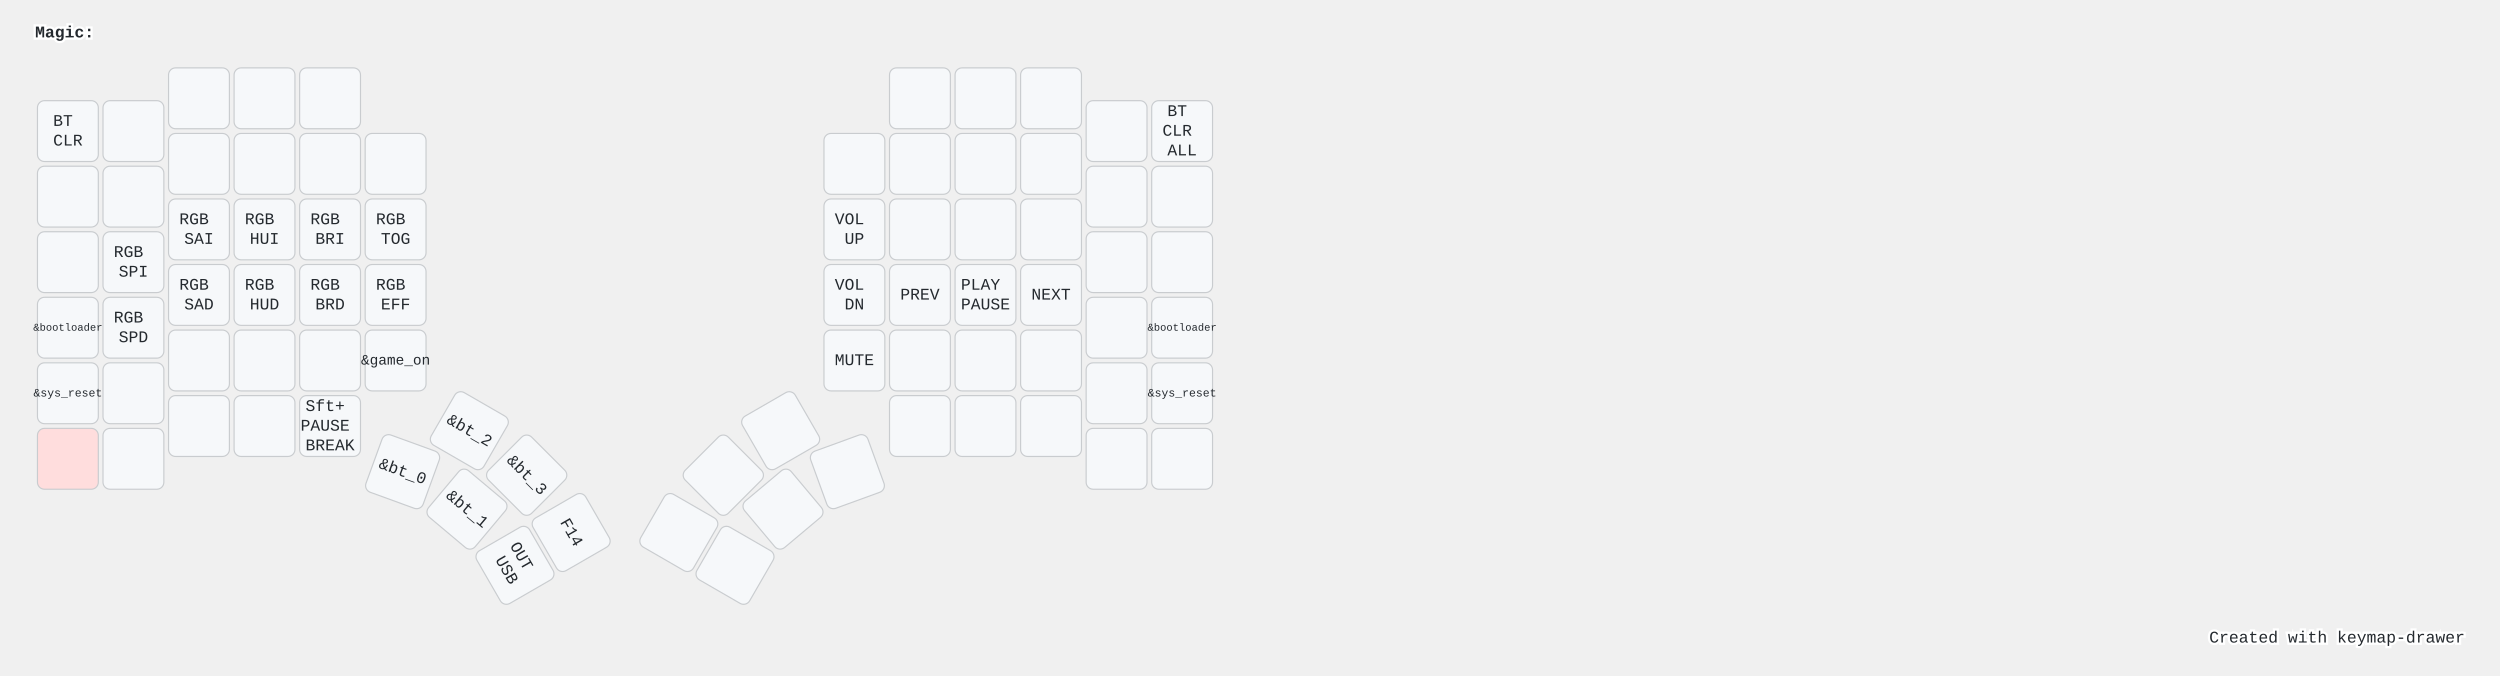
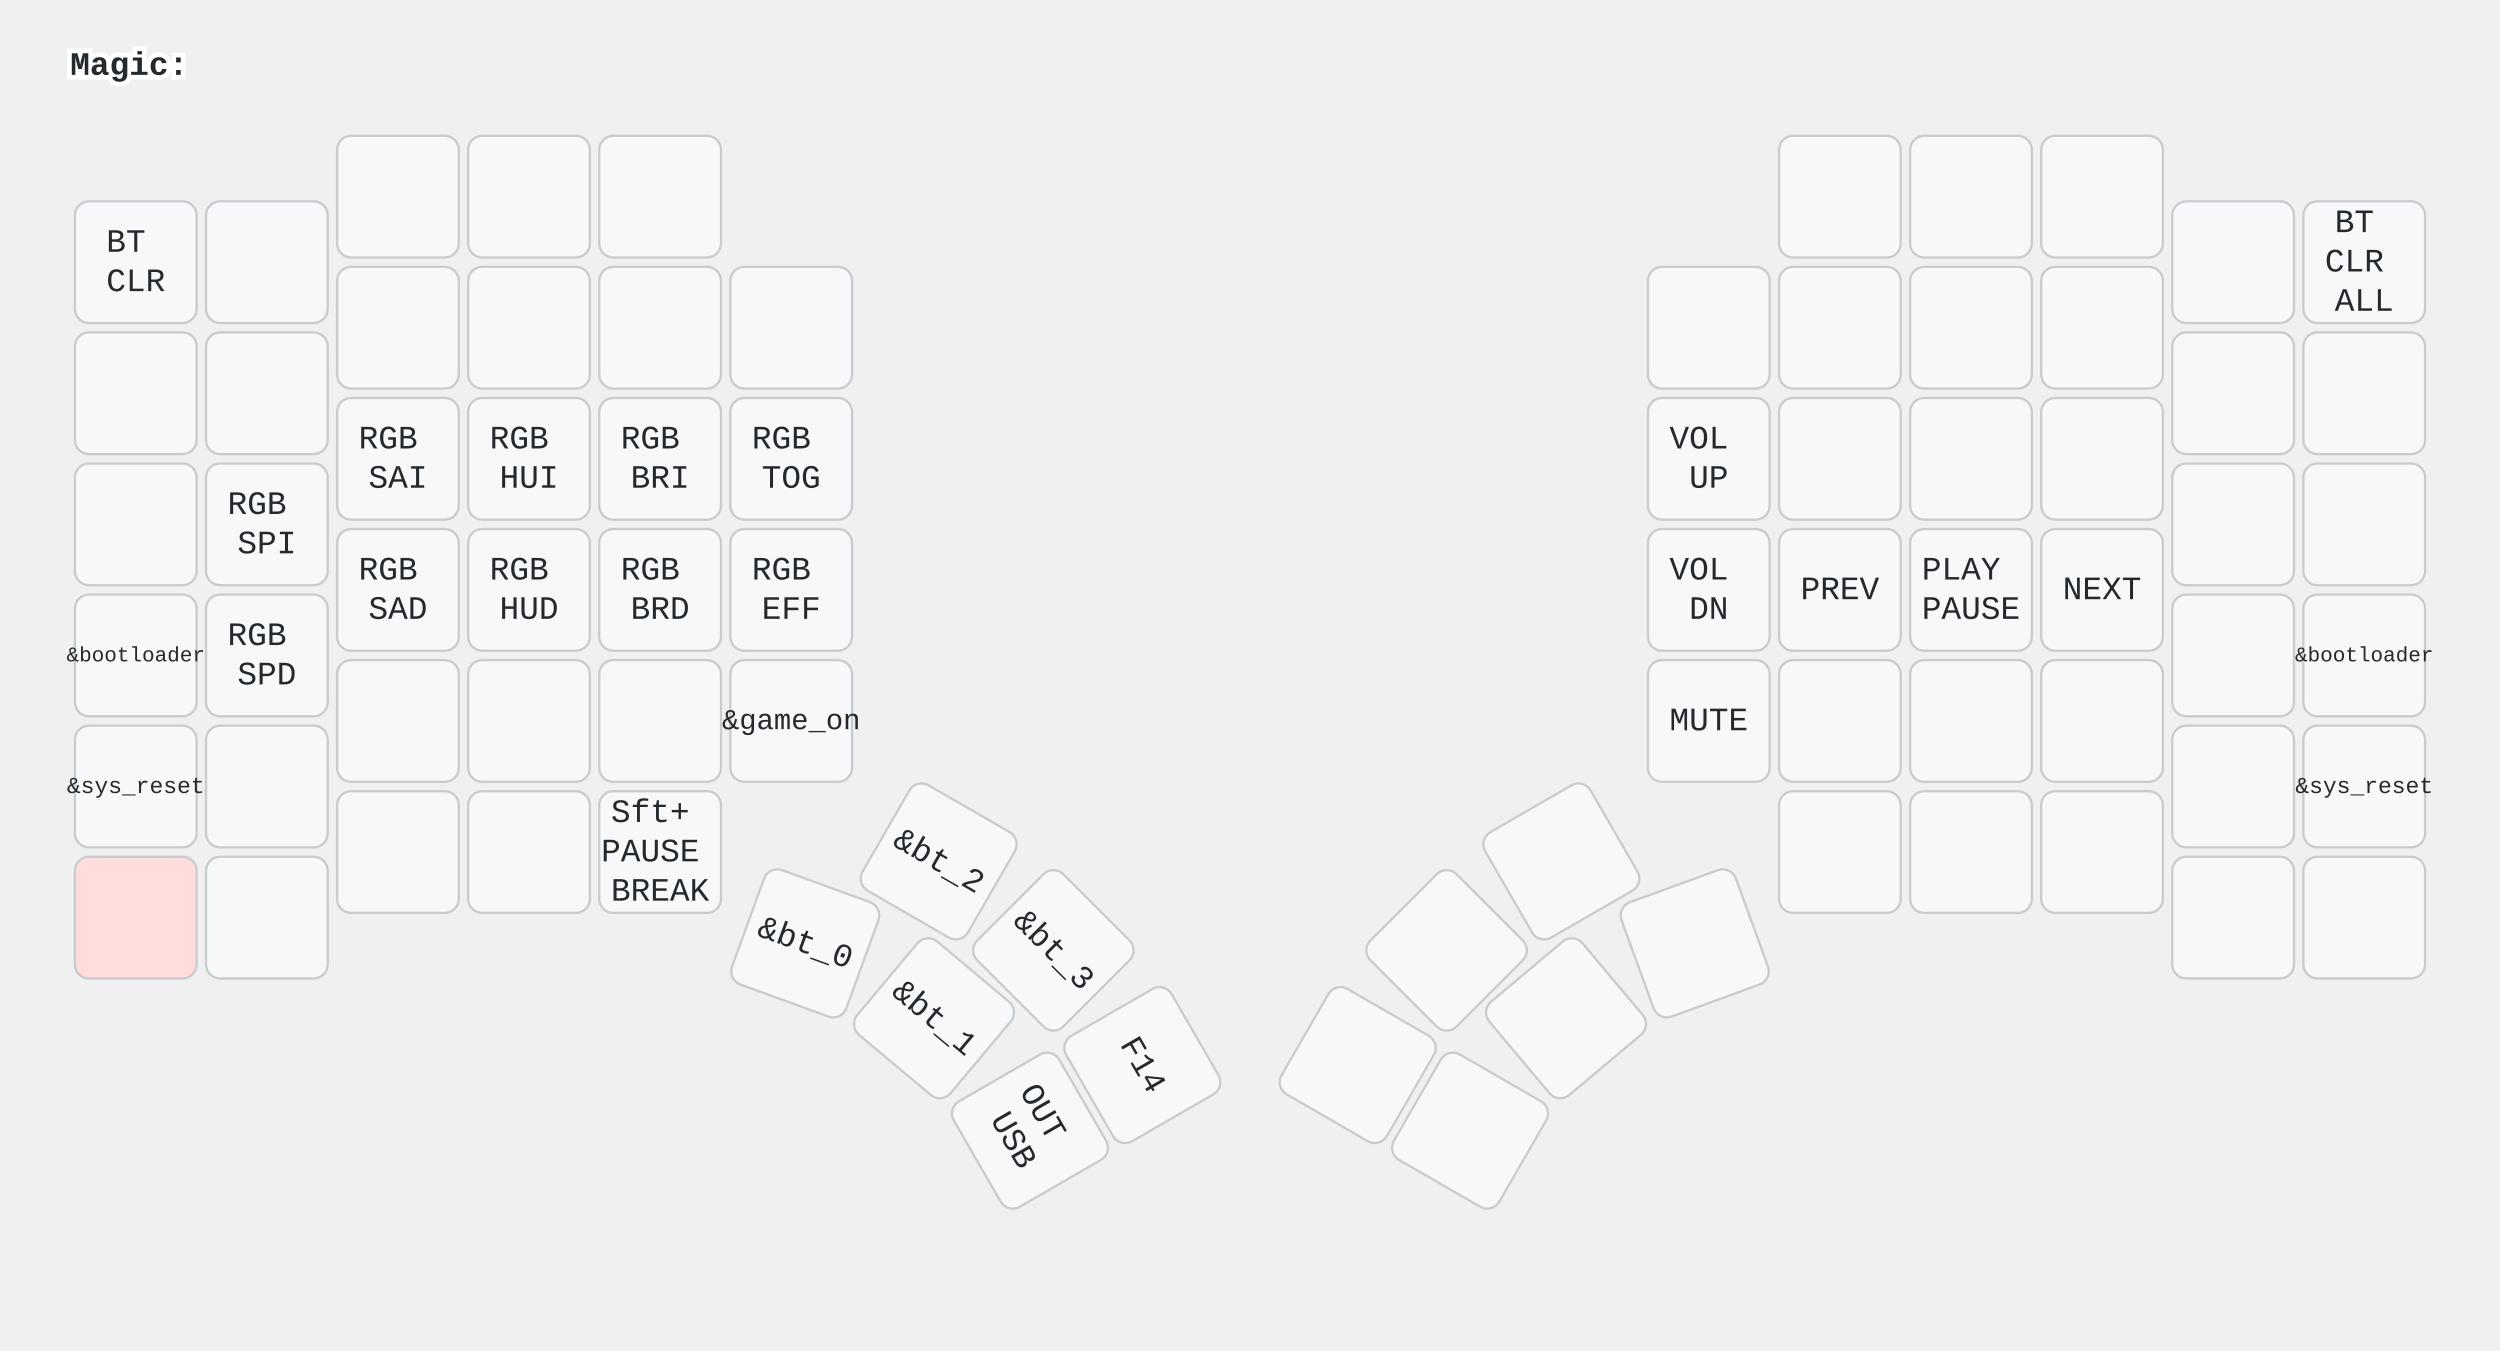
- <svg xmlns="http://www.w3.org/2000/svg" width="2136" height="577" viewBox="0 0 2136 577" class="keymap">
+ <svg xmlns="http://www.w3.org/2000/svg" width="1068" height="577" viewBox="0 0 1068 577" class="keymap">
  <style>/* inherit to force styles through use tags */
svg path {
    fill: inherit;
}

/* font and background color specifications */
svg.keymap {
    font-family: SFMono-Regular,Consolas,Liberation Mono,Menlo,monospace;
    font-size: 14px;
    font-kerning: normal;
    text-rendering: optimizeLegibility;
    fill: #24292e;
}

/* default key styling */
rect.key {
    fill: #f6f8fa;
}

rect.key, rect.combo {
    stroke: #c9cccf;
    stroke-width: 1;
}

/* default key side styling, only used is draw_key_sides is set */
rect.side {
    filter: brightness(90%);
}

/* color accent for combo boxes */
rect.combo, rect.combo-separate {
    fill: #cdf;
}

/* color accent for held keys */
rect.held, rect.combo.held {
    fill: #fdd;
}

/* color accent for ghost (optional) keys */
rect.ghost, rect.combo.ghost {
    stroke-dasharray: 4, 4;
    stroke-width: 2;
}

text {
    text-anchor: middle;
    dominant-baseline: middle;
}

/* styling for layer labels */
text.label {
    font-weight: bold;
    text-anchor: start;
    stroke: white;
    stroke-width: 4;
    paint-order: stroke;
}

/* styling for optional footer */
text.footer {
    text-anchor: end;
    dominant-baseline: auto;
    stroke: white;
    stroke-width: 4;
    paint-order: stroke;
}

/* styling for combo tap, and key non-tap label text */
text.combo, text.hold, text.shifted, text.left, text.right {
    font-size: 11px;
}

text.hold {
    text-anchor: middle;
    dominant-baseline: auto;
}

text.shifted {
    text-anchor: middle;
    dominant-baseline: hanging;
}

text.left {
    text-anchor: start;
}

text.right {
    text-anchor: end;
}

text.layer-activator {
    text-decoration: underline;
}

/* styling for hold/shifted label text in combo box */
text.combo.hold, text.combo.shifted, text.combo.left, text.combo.right {
    font-size: 8px;
}

/* lighter symbol for transparent keys */
text.trans {
    fill: #7b7e81;
}

/* styling for combo dendrons */
path.combo {
    stroke-width: 1;
    stroke: gray;
    fill: none;
}

/* Start Tabler Icons Cleanup */
/* cannot use height/width with glyphs */
.icon-tabler &gt; path {
    fill: inherit;
    stroke: inherit;
    stroke-width: 2;
}
/* hide tabler's default box */
.icon-tabler &gt; path[stroke="none"][fill="none"] {
    visibility: hidden;
}
/* End Tabler Icons Cleanup */

@media (prefers-color-scheme: dark) {
svg.keymap { fill: #d1d6db; }
rect.key { fill: #3f4750; }
rect.key, rect.combo { stroke: #60666c; }
rect.combo, rect.combo-separate { fill: #1f3d7a; }
rect.held, rect.combo.held { fill: #854747; }
text.label, text.footer { stroke: black; }
text.trans { fill: #7e8184; }
path.combo { stroke: #7f7f7f; }

}</style>
  <g transform="translate(30, 0)" class="layer-Magic">
    <text x="0" y="28" class="label" id="Magic">Magic:</text>
    <g transform="translate(0, 56)">
      <g transform="translate(28, 56)" class="key keypos-0">
        <rect rx="6" ry="6" x="-26" y="-26" width="52" height="52" class="key" />
        <text x="0" y="0" class="key tap">
          <tspan x="0" dy="-0.6em">BT</tspan>
          <tspan x="0" dy="1.2em">CLR</tspan>
        </text>
      </g>
      <g transform="translate(84, 56)" class="key keypos-1">
        <rect rx="6" ry="6" x="-26" y="-26" width="52" height="52" class="key" />
      </g>
      <g transform="translate(140, 28)" class="key keypos-2">
        <rect rx="6" ry="6" x="-26" y="-26" width="52" height="52" class="key" />
      </g>
      <g transform="translate(196, 28)" class="key keypos-3">
        <rect rx="6" ry="6" x="-26" y="-26" width="52" height="52" class="key" />
      </g>
      <g transform="translate(252, 28)" class="key keypos-4">
        <rect rx="6" ry="6" x="-26" y="-26" width="52" height="52" class="key" />
      </g>
      <g transform="translate(756, 28)" class="key keypos-5">
        <rect rx="6" ry="6" x="-26" y="-26" width="52" height="52" class="key" />
      </g>
      <g transform="translate(812, 28)" class="key keypos-6">
        <rect rx="6" ry="6" x="-26" y="-26" width="52" height="52" class="key" />
      </g>
      <g transform="translate(868, 28)" class="key keypos-7">
        <rect rx="6" ry="6" x="-26" y="-26" width="52" height="52" class="key" />
      </g>
      <g transform="translate(924, 56)" class="key keypos-8">
        <rect rx="6" ry="6" x="-26" y="-26" width="52" height="52" class="key" />
      </g>
      <g transform="translate(980, 56)" class="key keypos-9">
        <rect rx="6" ry="6" x="-26" y="-26" width="52" height="52" class="key" />
        <text x="0" y="0" class="key tap">
          <tspan x="0" dy="-1.2em">BT</tspan>
          <tspan x="0" dy="1.2em">CLR</tspan>
          <tspan x="0" dy="1.2em">ALL</tspan>
        </text>
      </g>
      <g transform="translate(28, 112)" class="key keypos-10">
        <rect rx="6" ry="6" x="-26" y="-26" width="52" height="52" class="key" />
      </g>
      <g transform="translate(84, 112)" class="key keypos-11">
        <rect rx="6" ry="6" x="-26" y="-26" width="52" height="52" class="key" />
      </g>
      <g transform="translate(140, 84)" class="key keypos-12">
        <rect rx="6" ry="6" x="-26" y="-26" width="52" height="52" class="key" />
      </g>
      <g transform="translate(196, 84)" class="key keypos-13">
        <rect rx="6" ry="6" x="-26" y="-26" width="52" height="52" class="key" />
      </g>
      <g transform="translate(252, 84)" class="key keypos-14">
        <rect rx="6" ry="6" x="-26" y="-26" width="52" height="52" class="key" />
      </g>
      <g transform="translate(308, 84)" class="key keypos-15">
        <rect rx="6" ry="6" x="-26" y="-26" width="52" height="52" class="key" />
      </g>
      <g transform="translate(700, 84)" class="key keypos-16">
        <rect rx="6" ry="6" x="-26" y="-26" width="52" height="52" class="key" />
      </g>
      <g transform="translate(756, 84)" class="key keypos-17">
        <rect rx="6" ry="6" x="-26" y="-26" width="52" height="52" class="key" />
      </g>
      <g transform="translate(812, 84)" class="key keypos-18">
        <rect rx="6" ry="6" x="-26" y="-26" width="52" height="52" class="key" />
      </g>
      <g transform="translate(868, 84)" class="key keypos-19">
        <rect rx="6" ry="6" x="-26" y="-26" width="52" height="52" class="key" />
      </g>
      <g transform="translate(924, 112)" class="key keypos-20">
        <rect rx="6" ry="6" x="-26" y="-26" width="52" height="52" class="key" />
      </g>
      <g transform="translate(980, 112)" class="key keypos-21">
        <rect rx="6" ry="6" x="-26" y="-26" width="52" height="52" class="key" />
      </g>
      <g transform="translate(28, 168)" class="key keypos-22">
        <rect rx="6" ry="6" x="-26" y="-26" width="52" height="52" class="key" />
      </g>
      <g transform="translate(84, 168)" class="key keypos-23">
        <rect rx="6" ry="6" x="-26" y="-26" width="52" height="52" class="key" />
        <text x="0" y="0" class="key tap">
          <tspan x="0" dy="-0.6em">RGB</tspan>
          <tspan x="0" dy="1.2em">SPI</tspan>
        </text>
      </g>
      <g transform="translate(140, 140)" class="key keypos-24">
        <rect rx="6" ry="6" x="-26" y="-26" width="52" height="52" class="key" />
        <text x="0" y="0" class="key tap">
          <tspan x="0" dy="-0.6em">RGB</tspan>
          <tspan x="0" dy="1.2em">SAI</tspan>
        </text>
      </g>
      <g transform="translate(196, 140)" class="key keypos-25">
        <rect rx="6" ry="6" x="-26" y="-26" width="52" height="52" class="key" />
        <text x="0" y="0" class="key tap">
          <tspan x="0" dy="-0.6em">RGB</tspan>
          <tspan x="0" dy="1.2em">HUI</tspan>
        </text>
      </g>
      <g transform="translate(252, 140)" class="key keypos-26">
        <rect rx="6" ry="6" x="-26" y="-26" width="52" height="52" class="key" />
        <text x="0" y="0" class="key tap">
          <tspan x="0" dy="-0.6em">RGB</tspan>
          <tspan x="0" dy="1.2em">BRI</tspan>
        </text>
      </g>
      <g transform="translate(308, 140)" class="key keypos-27">
        <rect rx="6" ry="6" x="-26" y="-26" width="52" height="52" class="key" />
        <text x="0" y="0" class="key tap">
          <tspan x="0" dy="-0.6em">RGB</tspan>
          <tspan x="0" dy="1.2em">TOG</tspan>
        </text>
      </g>
      <g transform="translate(700, 140)" class="key keypos-28">
        <rect rx="6" ry="6" x="-26" y="-26" width="52" height="52" class="key" />
        <text x="0" y="0" class="key tap">
          <tspan x="0" dy="-0.6em">VOL</tspan>
          <tspan x="0" dy="1.2em">UP</tspan>
        </text>
      </g>
      <g transform="translate(756, 140)" class="key keypos-29">
        <rect rx="6" ry="6" x="-26" y="-26" width="52" height="52" class="key" />
      </g>
      <g transform="translate(812, 140)" class="key keypos-30">
        <rect rx="6" ry="6" x="-26" y="-26" width="52" height="52" class="key" />
      </g>
      <g transform="translate(868, 140)" class="key keypos-31">
        <rect rx="6" ry="6" x="-26" y="-26" width="52" height="52" class="key" />
      </g>
      <g transform="translate(924, 168)" class="key keypos-32">
        <rect rx="6" ry="6" x="-26" y="-26" width="52" height="52" class="key" />
      </g>
      <g transform="translate(980, 168)" class="key keypos-33">
        <rect rx="6" ry="6" x="-26" y="-26" width="52" height="52" class="key" />
      </g>
      <g transform="translate(28, 224)" class="key keypos-34">
        <rect rx="6" ry="6" x="-26" y="-26" width="52" height="52" class="key" />
        <text x="0" y="0" class="key tap">
          <tspan style="font-size: 64%">&amp;bootloader</tspan>
        </text>
      </g>
      <g transform="translate(84, 224)" class="key keypos-35">
        <rect rx="6" ry="6" x="-26" y="-26" width="52" height="52" class="key" />
        <text x="0" y="0" class="key tap">
          <tspan x="0" dy="-0.6em">RGB</tspan>
          <tspan x="0" dy="1.2em">SPD</tspan>
        </text>
      </g>
      <g transform="translate(140, 196)" class="key keypos-36">
        <rect rx="6" ry="6" x="-26" y="-26" width="52" height="52" class="key" />
        <text x="0" y="0" class="key tap">
          <tspan x="0" dy="-0.6em">RGB</tspan>
          <tspan x="0" dy="1.2em">SAD</tspan>
        </text>
      </g>
      <g transform="translate(196, 196)" class="key keypos-37">
        <rect rx="6" ry="6" x="-26" y="-26" width="52" height="52" class="key" />
        <text x="0" y="0" class="key tap">
          <tspan x="0" dy="-0.6em">RGB</tspan>
          <tspan x="0" dy="1.2em">HUD</tspan>
        </text>
      </g>
      <g transform="translate(252, 196)" class="key keypos-38">
        <rect rx="6" ry="6" x="-26" y="-26" width="52" height="52" class="key" />
        <text x="0" y="0" class="key tap">
          <tspan x="0" dy="-0.6em">RGB</tspan>
          <tspan x="0" dy="1.2em">BRD</tspan>
        </text>
      </g>
      <g transform="translate(308, 196)" class="key keypos-39">
        <rect rx="6" ry="6" x="-26" y="-26" width="52" height="52" class="key" />
        <text x="0" y="0" class="key tap">
          <tspan x="0" dy="-0.6em">RGB</tspan>
          <tspan x="0" dy="1.2em">EFF</tspan>
        </text>
      </g>
      <g transform="translate(700, 196)" class="key keypos-40">
        <rect rx="6" ry="6" x="-26" y="-26" width="52" height="52" class="key" />
        <text x="0" y="0" class="key tap">
          <tspan x="0" dy="-0.6em">VOL</tspan>
          <tspan x="0" dy="1.2em">DN</tspan>
        </text>
      </g>
      <g transform="translate(756, 196)" class="key keypos-41">
        <rect rx="6" ry="6" x="-26" y="-26" width="52" height="52" class="key" />
        <text x="0" y="0" class="key tap">PREV</text>
      </g>
      <g transform="translate(812, 196)" class="key keypos-42">
        <rect rx="6" ry="6" x="-26" y="-26" width="52" height="52" class="key" />
        <text x="0" y="0" class="key tap">
          <tspan x="0" dy="-0.6em">PLAY</tspan>
          <tspan x="0" dy="1.2em">PAUSE</tspan>
        </text>
      </g>
      <g transform="translate(868, 196)" class="key keypos-43">
        <rect rx="6" ry="6" x="-26" y="-26" width="52" height="52" class="key" />
        <text x="0" y="0" class="key tap">NEXT</text>
      </g>
      <g transform="translate(924, 224)" class="key keypos-44">
        <rect rx="6" ry="6" x="-26" y="-26" width="52" height="52" class="key" />
      </g>
      <g transform="translate(980, 224)" class="key keypos-45">
        <rect rx="6" ry="6" x="-26" y="-26" width="52" height="52" class="key" />
        <text x="0" y="0" class="key tap">
          <tspan style="font-size: 64%">&amp;bootloader</tspan>
        </text>
      </g>
      <g transform="translate(28, 280)" class="key keypos-46">
        <rect rx="6" ry="6" x="-26" y="-26" width="52" height="52" class="key" />
        <text x="0" y="0" class="key tap">
          <tspan style="font-size: 70%">&amp;sys_reset</tspan>
        </text>
      </g>
      <g transform="translate(84, 280)" class="key keypos-47">
        <rect rx="6" ry="6" x="-26" y="-26" width="52" height="52" class="key" />
      </g>
      <g transform="translate(140, 252)" class="key keypos-48">
        <rect rx="6" ry="6" x="-26" y="-26" width="52" height="52" class="key" />
      </g>
      <g transform="translate(196, 252)" class="key keypos-49">
        <rect rx="6" ry="6" x="-26" y="-26" width="52" height="52" class="key" />
      </g>
      <g transform="translate(252, 252)" class="key keypos-50">
        <rect rx="6" ry="6" x="-26" y="-26" width="52" height="52" class="key" />
      </g>
      <g transform="translate(308, 252)" class="key keypos-51">
        <rect rx="6" ry="6" x="-26" y="-26" width="52" height="52" class="key" />
        <text x="0" y="0" class="key tap">
          <tspan style="font-size: 88%">&amp;game_on</tspan>
        </text>
      </g>
      <g transform="translate(371, 312) rotate(30.0)" class="key keypos-52">
        <rect rx="6" ry="6" x="-26" y="-26" width="52" height="52" class="key" />
        <text x="0" y="0" class="key tap">&amp;bt_2</text>
      </g>
      <g transform="translate(420, 350) rotate(45.0)" class="key keypos-53">
        <rect rx="6" ry="6" x="-26" y="-26" width="52" height="52" class="key" />
        <text x="0" y="0" class="key tap">&amp;bt_3</text>
      </g>
      <g transform="translate(458, 399) rotate(60.0)" class="key keypos-54">
        <rect rx="6" ry="6" x="-26" y="-26" width="52" height="52" class="key" />
        <text x="0" y="0" class="key tap">F14</text>
      </g>
      <g transform="translate(550, 399) rotate(-60.0)" class="key keypos-55">
        <rect rx="6" ry="6" x="-26" y="-26" width="52" height="52" class="key" />
      </g>
      <g transform="translate(588, 350) rotate(-45.0)" class="key keypos-56">
        <rect rx="6" ry="6" x="-26" y="-26" width="52" height="52" class="key" />
      </g>
      <g transform="translate(637, 312) rotate(-30.0)" class="key keypos-57">
        <rect rx="6" ry="6" x="-26" y="-26" width="52" height="52" class="key" />
      </g>
      <g transform="translate(700, 252)" class="key keypos-58">
        <rect rx="6" ry="6" x="-26" y="-26" width="52" height="52" class="key" />
        <text x="0" y="0" class="key tap">MUTE</text>
      </g>
      <g transform="translate(756, 252)" class="key keypos-59">
        <rect rx="6" ry="6" x="-26" y="-26" width="52" height="52" class="key" />
      </g>
      <g transform="translate(812, 252)" class="key keypos-60">
        <rect rx="6" ry="6" x="-26" y="-26" width="52" height="52" class="key" />
      </g>
      <g transform="translate(868, 252)" class="key keypos-61">
        <rect rx="6" ry="6" x="-26" y="-26" width="52" height="52" class="key" />
      </g>
      <g transform="translate(924, 280)" class="key keypos-62">
        <rect rx="6" ry="6" x="-26" y="-26" width="52" height="52" class="key" />
      </g>
      <g transform="translate(980, 280)" class="key keypos-63">
        <rect rx="6" ry="6" x="-26" y="-26" width="52" height="52" class="key" />
        <text x="0" y="0" class="key tap">
          <tspan style="font-size: 70%">&amp;sys_reset</tspan>
        </text>
      </g>
      <g transform="translate(28, 336)" class="key held keypos-64">
        <rect rx="6" ry="6" x="-26" y="-26" width="52" height="52" class="key held" />
      </g>
      <g transform="translate(84, 336)" class="key keypos-65">
        <rect rx="6" ry="6" x="-26" y="-26" width="52" height="52" class="key" />
      </g>
      <g transform="translate(140, 308)" class="key keypos-66">
        <rect rx="6" ry="6" x="-26" y="-26" width="52" height="52" class="key" />
      </g>
      <g transform="translate(196, 308)" class="key keypos-67">
        <rect rx="6" ry="6" x="-26" y="-26" width="52" height="52" class="key" />
      </g>
      <g transform="translate(252, 308)" class="key keypos-68">
        <rect rx="6" ry="6" x="-26" y="-26" width="52" height="52" class="key" />
        <text x="0" y="0" class="key tap">
          <tspan x="0" dy="-1.2em">Sft+</tspan>
          <tspan x="0" dy="1.2em">PAUSE</tspan>
          <tspan x="0" dy="1.2em">BREAK</tspan>
        </text>
      </g>
      <g transform="translate(314, 347) rotate(20.0)" class="key keypos-69">
        <rect rx="6" ry="6" x="-26" y="-26" width="52" height="52" class="key" />
        <text x="0" y="0" class="key tap">&amp;bt_0</text>
      </g>
      <g transform="translate(369, 379) rotate(40.0)" class="key keypos-70">
        <rect rx="6" ry="6" x="-26" y="-26" width="52" height="52" class="key" />
        <text x="0" y="0" class="key tap">&amp;bt_1</text>
      </g>
      <g transform="translate(410, 427) rotate(60.0)" class="key keypos-71">
        <rect rx="6" ry="6" x="-26" y="-26" width="52" height="52" class="key" />
        <text x="0" y="0" class="key tap">
          <tspan x="0" dy="-0.6em">OUT</tspan>
          <tspan x="0" dy="1.2em">USB</tspan>
        </text>
      </g>
      <g transform="translate(598, 427) rotate(-60.0)" class="key keypos-72">
        <rect rx="6" ry="6" x="-26" y="-26" width="52" height="52" class="key" />
      </g>
      <g transform="translate(639, 379) rotate(-40.0)" class="key keypos-73">
        <rect rx="6" ry="6" x="-26" y="-26" width="52" height="52" class="key" />
      </g>
      <g transform="translate(694, 347) rotate(-20.0)" class="key keypos-74">
        <rect rx="6" ry="6" x="-26" y="-26" width="52" height="52" class="key" />
      </g>
      <g transform="translate(756, 308)" class="key keypos-75">
        <rect rx="6" ry="6" x="-26" y="-26" width="52" height="52" class="key" />
      </g>
      <g transform="translate(812, 308)" class="key keypos-76">
        <rect rx="6" ry="6" x="-26" y="-26" width="52" height="52" class="key" />
      </g>
      <g transform="translate(868, 308)" class="key keypos-77">
        <rect rx="6" ry="6" x="-26" y="-26" width="52" height="52" class="key" />
      </g>
      <g transform="translate(924, 336)" class="key keypos-78">
        <rect rx="6" ry="6" x="-26" y="-26" width="52" height="52" class="key" />
      </g>
      <g transform="translate(980, 336)" class="key keypos-79">
        <rect rx="6" ry="6" x="-26" y="-26" width="52" height="52" class="key" />
      </g>
    </g>
  </g>
-   <text x="2106.0" y="549.0" class="footer">Created with <a href="https://github.com/caksoylar/keymap-drawer">keymap-drawer</a>
-   </text>
</svg>
